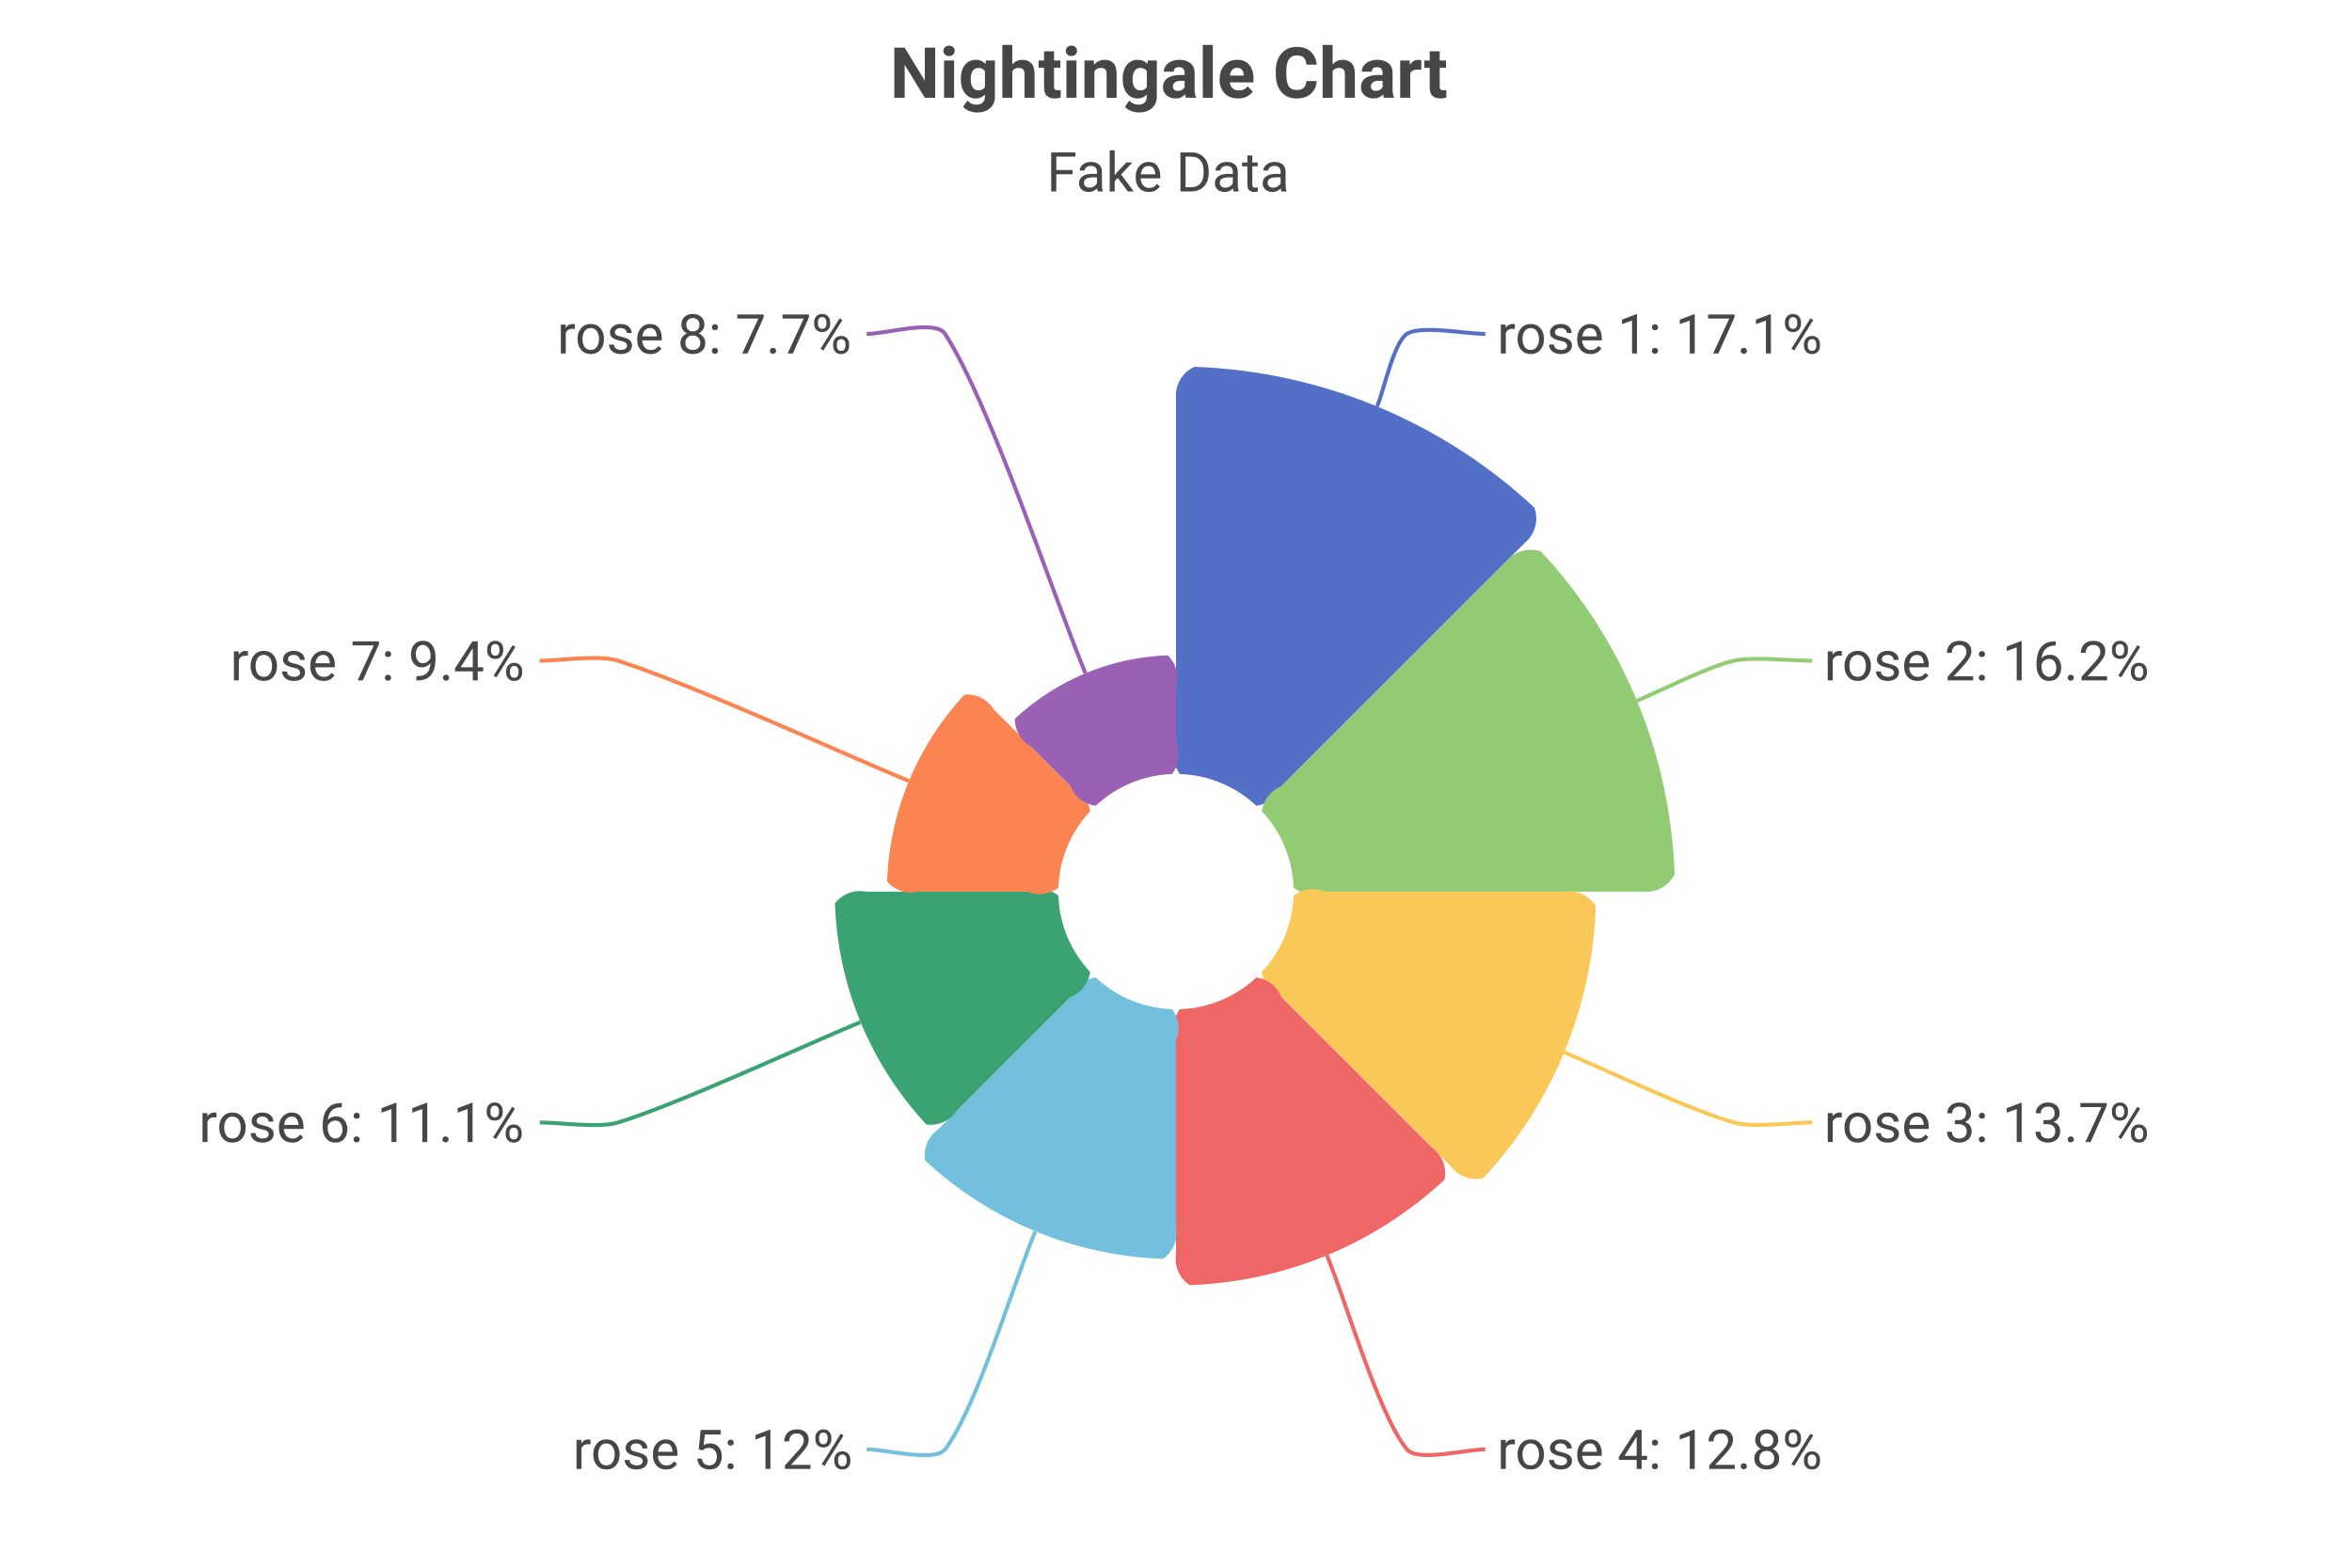
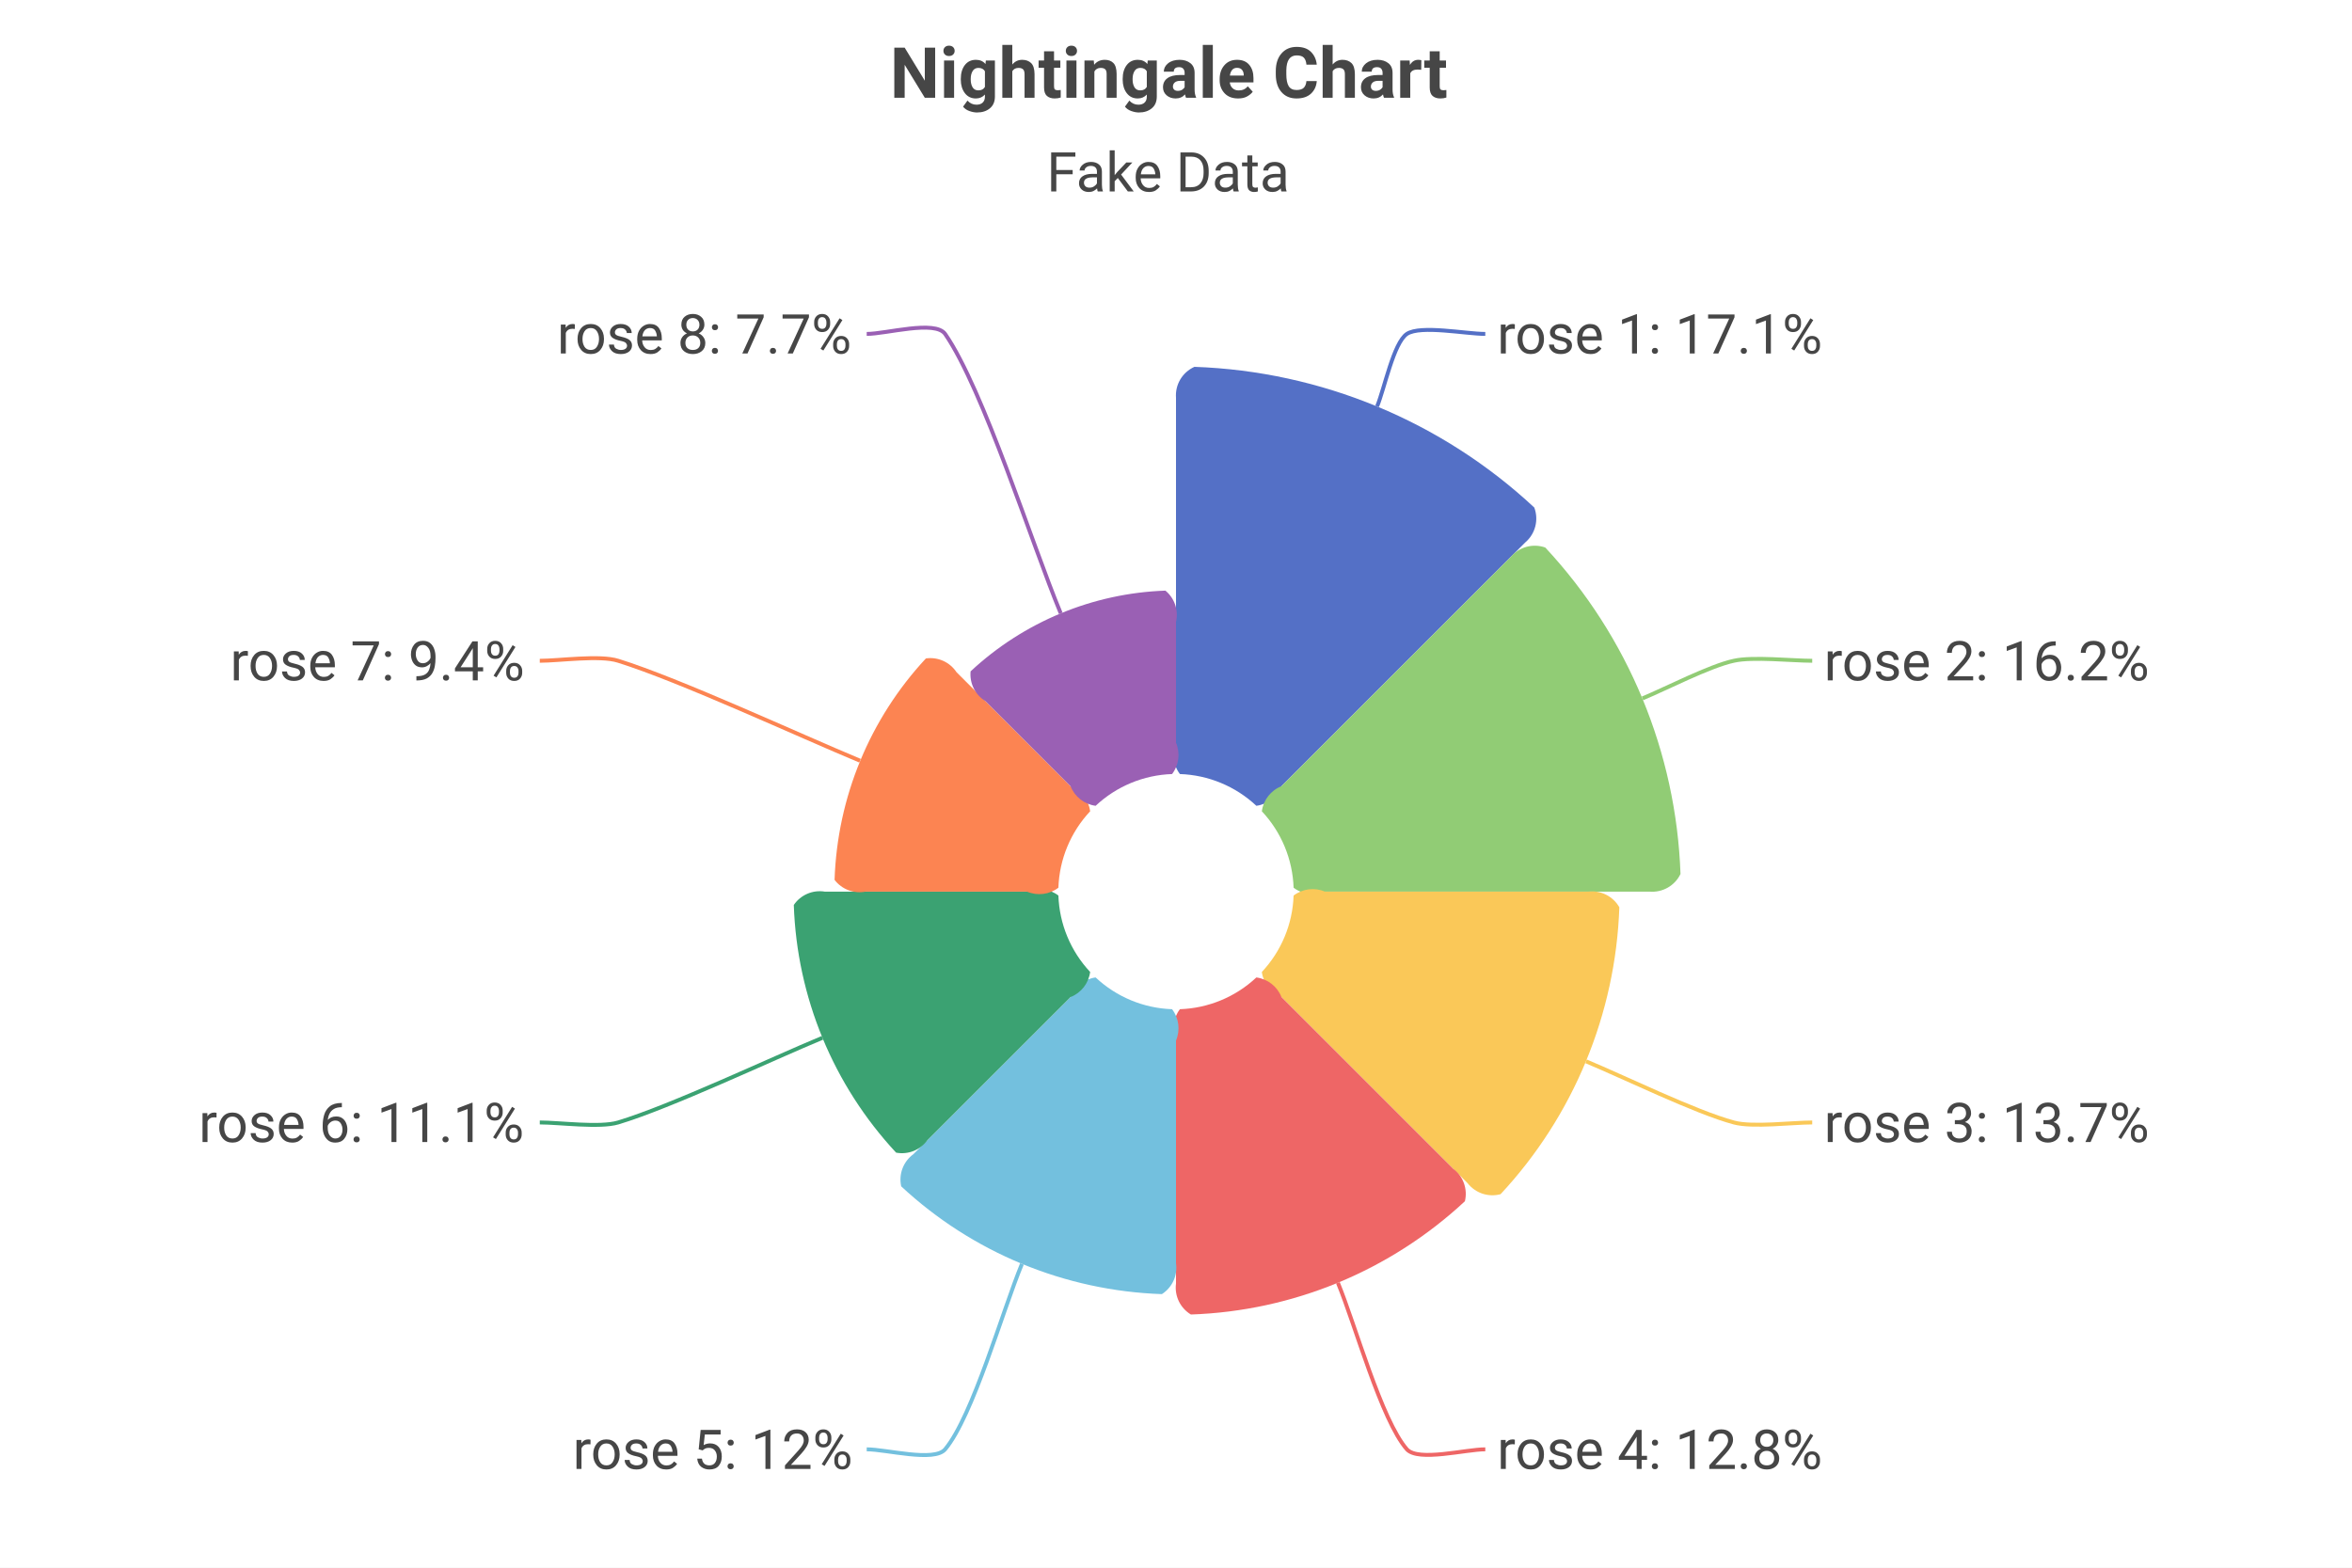
<svg xmlns="http://www.w3.org/2000/svg" width="600" height="400" viewBox="0 0 600 400">
  <rect x="0" y="0" width="600" height="400" fill="#FFFFFF" />
  <text font-size="18" x="227" y="5" dy="15" font-weight="bold" dominant-baseline="middle" font-family="Roboto" fill="#464646">
Nightingale Chart
</text>
  <text font-size="14" x="267" y="35" dy="10" dominant-baseline="middle" font-family="Roboto" fill="#464646">
Fake Data
</text>
  <path d="M300,189.5 L300,101.5 A8 8 0 0 1 304.7,93.6 A134 134 0 0 1 391.4,129.5 A8 8 0 0 1 389.1,138.4 L326.9,200.6 A8 8 0 0 1 320.5,205.6 A30 30 0 0 0 301,197.5 A8 8 0 0 1 300,189.5 Z" fill="#5470C6" />
  <path d="M351.3,103.7 C353.2 99.1, 355.5 87.5, 358.9 85.2 C362.4 82.9, 373.9 85.2, 378.9 85.2" stroke-width="1" fill="none" stroke="#5470C6" />
  <text font-size="14" x="381.9" y="90.2" font-family="Roboto" fill="#464646">
rose 1: 17.1%
</text>
-   <path d="M326.9,200.6 L384.4,143.1 A8 8 0 0 1 393.1,140.7 A127.3 127.3 0 0 1 427.2,223.1 A8 8 0 0 1 419.3,227.5 L338,227.5 A8 8 0 0 1 330,226.5 A30 30 0 0 0 321.9,207 A8 8 0 0 1 326.9,200.6 Z" fill="#91CC75" />
-   <path d="M417.6,178.8 C423.8 176.2, 435.9 170, 442.3 168.6 C447.1 167.5, 457.3 168.6, 462.3 168.6" stroke-width="1" fill="none" stroke="#91CC75" />
+   <path d="M326.9,200.6 L385.4,142.1 A8 8 0 0 1 394.2,139.7 A128.8 128.8 0 0 1 428.7,223 A8 8 0 0 1 420.8,227.5 L338,227.5 A8 8 0 0 1 330,226.5 A30 30 0 0 0 321.9,207 A8 8 0 0 1 326.9,200.6 Z" fill="#91CC75" />
+   <path d="M419,178.2 C424.8 175.8, 436.2 169.9, 442.3 168.6 C447.1 167.5, 457.3 168.6, 462.3 168.6" stroke-width="1" fill="none" stroke="#91CC75" />
  <text font-size="14" x="465.3" y="173.6" font-family="Roboto" fill="#464646">
rose 2: 16.2%
</text>
-   <path d="M338,227.5 L399.2,227.5 A8 8 0 0 1 407.1,231.2 A107.2 107.2 0 0 1 378.4,300.6 A8 8 0 0 1 370.1,297.6 L326.9,254.4 A8 8 0 0 1 321.9,248 A30 30 0 0 0 330,228.5 A8 8 0 0 1 338,227.5 Z" fill="#FAC858" />
-   <path d="M399,268.5 C409.8 273, 431.2 283.3, 442.3 286.4 C447 287.8, 457.3 286.4, 462.3 286.4" stroke-width="1" fill="none" stroke="#FAC858" />
+   <path d="M338,227.5 L405.2,227.5 A8 8 0 0 1 413.1,231.5 A113.2 113.2 0 0 1 382.8,304.7 A8 8 0 0 1 374.4,301.9 L326.9,254.4 A8 8 0 0 1 321.9,248 A30 30 0 0 0 330,228.5 A8 8 0 0 1 338,227.5 Z" fill="#FAC858" />
+   <path d="M404.6,270.8 C414 274.7, 432.6 283.8, 442.3 286.4 C447 287.7, 457.3 286.4, 462.3 286.4" stroke-width="1" fill="none" stroke="#FAC858" />
  <text font-size="14" x="465.3" y="291.4" font-family="Roboto" fill="#464646">
rose 3: 13.7%
</text>
-   <path d="M326.9,254.4 L365.4,292.9 A8 8 0 0 1 368.5,301 A100.5 100.5 0 0 1 303.5,327.9 A8 8 0 0 1 300,320 L300,265.5 A8 8 0 0 1 301,257.5 A30 30 0 0 0 320.5,249.4 A8 8 0 0 1 326.9,254.4 Z" fill="#EE6666" />
-   <path d="M338.5,320.3 C343.6 332.7, 351.6 360.8, 358.9 369.8 C361.7 373.1, 373.9 369.8, 378.9 369.8" stroke-width="1" fill="none" stroke="#EE6666" />
+   <path d="M326.9,254.4 L370.7,298.2 A8 8 0 0 1 373.7,306.5 A108 108 0 0 1 303.8,335.4 A8 8 0 0 1 300,327.5 L300,265.5 A8 8 0 0 1 301,257.5 A30 30 0 0 0 320.5,249.4 A8 8 0 0 1 326.9,254.4 Z" fill="#EE6666" />
+   <path d="M341.3,327.3 C345.7 337.9, 352.4 362.4, 358.9 369.8 C361.8 373, 373.9 369.8, 378.9 369.8" stroke-width="1" fill="none" stroke="#EE6666" />
  <text font-size="14" x="381.9" y="374.8" font-family="Roboto" fill="#464646">
rose 4: 12.8%
</text>
-   <path d="M300,265.5 L300,313.3 A8 8 0 0 1 296.7,321.2 A93.8 93.8 0 0 1 236,296.1 A8 8 0 0 1 239.3,288.2 L273.1,254.4 A8 8 0 0 1 279.5,249.4 A30 30 0 0 0 299,257.5 A8 8 0 0 1 300,265.5 Z" fill="#73C0DE" />
-   <path d="M264.1,314.2 C258.3 328.1, 249.1 359.3, 241.1 369.8 C238.4 373.2, 226.1 369.8, 221.1 369.8" stroke-width="1" fill="none" stroke="#73C0DE" />
+   <path d="M300,265.5 L300,322.3 A8 8 0 0 1 296.4,330.2 A102.8 102.8 0 0 1 229.9,302.7 A8 8 0 0 1 233,294.5 L273.1,254.4 A8 8 0 0 1 279.5,249.4 A30 30 0 0 0 299,257.5 A8 8 0 0 1 300,265.5 Z" fill="#73C0DE" />
+   <path d="M260.7,322.5 C255.8 334.3, 248.2 361.3, 241.1 369.8 C238.3 373.1, 226.1 369.8, 221.1 369.8" stroke-width="1" fill="none" stroke="#73C0DE" />
  <text font-size="14" x="146.1" y="374.8" font-family="Roboto" fill="#464646">
rose 5: 12%
</text>
-   <path d="M273.1,254.4 L244.1,283.4 A8 8 0 0 1 236.3,286.9 A87.1 87.1 0 0 1 213,230.5 A8 8 0 0 1 220.9,227.5 L262,227.5 A8 8 0 0 1 270,228.5 A30 30 0 0 0 278.1,248 A8 8 0 0 1 273.1,254.4 Z" fill="#3BA272" />
-   <path d="M219.5,260.8 C204.1 267.2, 173.5 281.5, 157.7 286.4 C153 287.9, 142.7 286.4, 137.7 286.4" stroke-width="1" fill="none" stroke="#3BA272" />
+   <path d="M273.1,254.4 L236.6,290.9 A8 8 0 0 1 228.6,294.1 A97.6 97.6 0 0 1 202.5,230.9 A8 8 0 0 1 210.4,227.5 L262,227.5 A8 8 0 0 1 270,228.5 A30 30 0 0 0 278.1,248 A8 8 0 0 1 273.1,254.4 Z" fill="#3BA272" />
+   <path d="M209.8,264.8 C196.8 270.2, 171 282.4, 157.7 286.4 C153 287.8, 142.7 286.4, 137.7 286.4" stroke-width="1" fill="none" stroke="#3BA272" />
  <text font-size="14" x="50.7" y="291.4" font-family="Roboto" fill="#464646">
rose 6: 11.1%
</text>
-   <path d="M262,227.5 L234.3,227.5 A8 8 0 0 1 226.3,224.9 A73.7 73.7 0 0 1 246.1,177.2 A8 8 0 0 1 253.5,181 L273.1,200.6 A8 8 0 0 1 278.1,207 A30 30 0 0 0 270,226.5 A8 8 0 0 1 262,227.5 Z" fill="#FC8452" />
-   <path d="M231.9,199.3 C213.4 191.6, 176.6 174.7, 157.7 168.6 C153 167, 142.7 168.6, 137.7 168.6" stroke-width="1" fill="none" stroke="#FC8452" />
+   <path d="M262,227.5 L220.8,227.5 A8 8 0 0 1 212.9,224.5 A87.2 87.2 0 0 1 236.2,168 A8 8 0 0 1 244,171.5 L273.1,200.6 A8 8 0 0 1 278.1,207 A30 30 0 0 0 270,226.5 A8 8 0 0 1 262,227.5 Z" fill="#FC8452" />
+   <path d="M219.4,194.1 C204 187.7, 173.4 173.5, 157.7 168.6 C153 167.1, 142.7 168.6, 137.7 168.6" stroke-width="1" fill="none" stroke="#FC8452" />
  <text font-size="14" x="58.7" y="173.6" font-family="Roboto" fill="#464646">
rose 7: 9.4%
</text>
-   <path d="M273.1,200.6 L263,190.5 A8 8 0 0 1 258.9,183.4 A60.3 60.3 0 0 1 297.9,167.2 A8 8 0 0 1 300,175.2 L300,189.5 A8 8 0 0 1 299,197.5 A30 30 0 0 0 279.5,205.6 A8 8 0 0 1 273.1,200.6 Z" fill="#9A60B4" />
-   <path d="M276.9,171.8 C268 150.1, 252.6 103.1, 241.1 85.2 C238.6 81.4, 226.1 85.2, 221.1 85.2" stroke-width="1" fill="none" stroke="#9A60B4" />
+   <path d="M273.1,200.6 L251.4,178.9 A8 8 0 0 1 247.6,171.3 A76.8 76.8 0 0 1 297.3,150.7 A8 8 0 0 1 300,158.7 L300,189.5 A8 8 0 0 1 299,197.5 A30 30 0 0 0 279.5,205.6 A8 8 0 0 1 273.1,200.6 Z" fill="#9A60B4" />
+   <path d="M270.6,156.5 C263.2 138.7, 250.9 99.4, 241.1 85.2 C238.5 81.6, 226.1 85.2, 221.1 85.2" stroke-width="1" fill="none" stroke="#9A60B4" />
  <text font-size="14" x="142.1" y="90.2" font-family="Roboto" fill="#464646">
rose 8: 7.7%
</text>
</svg>
